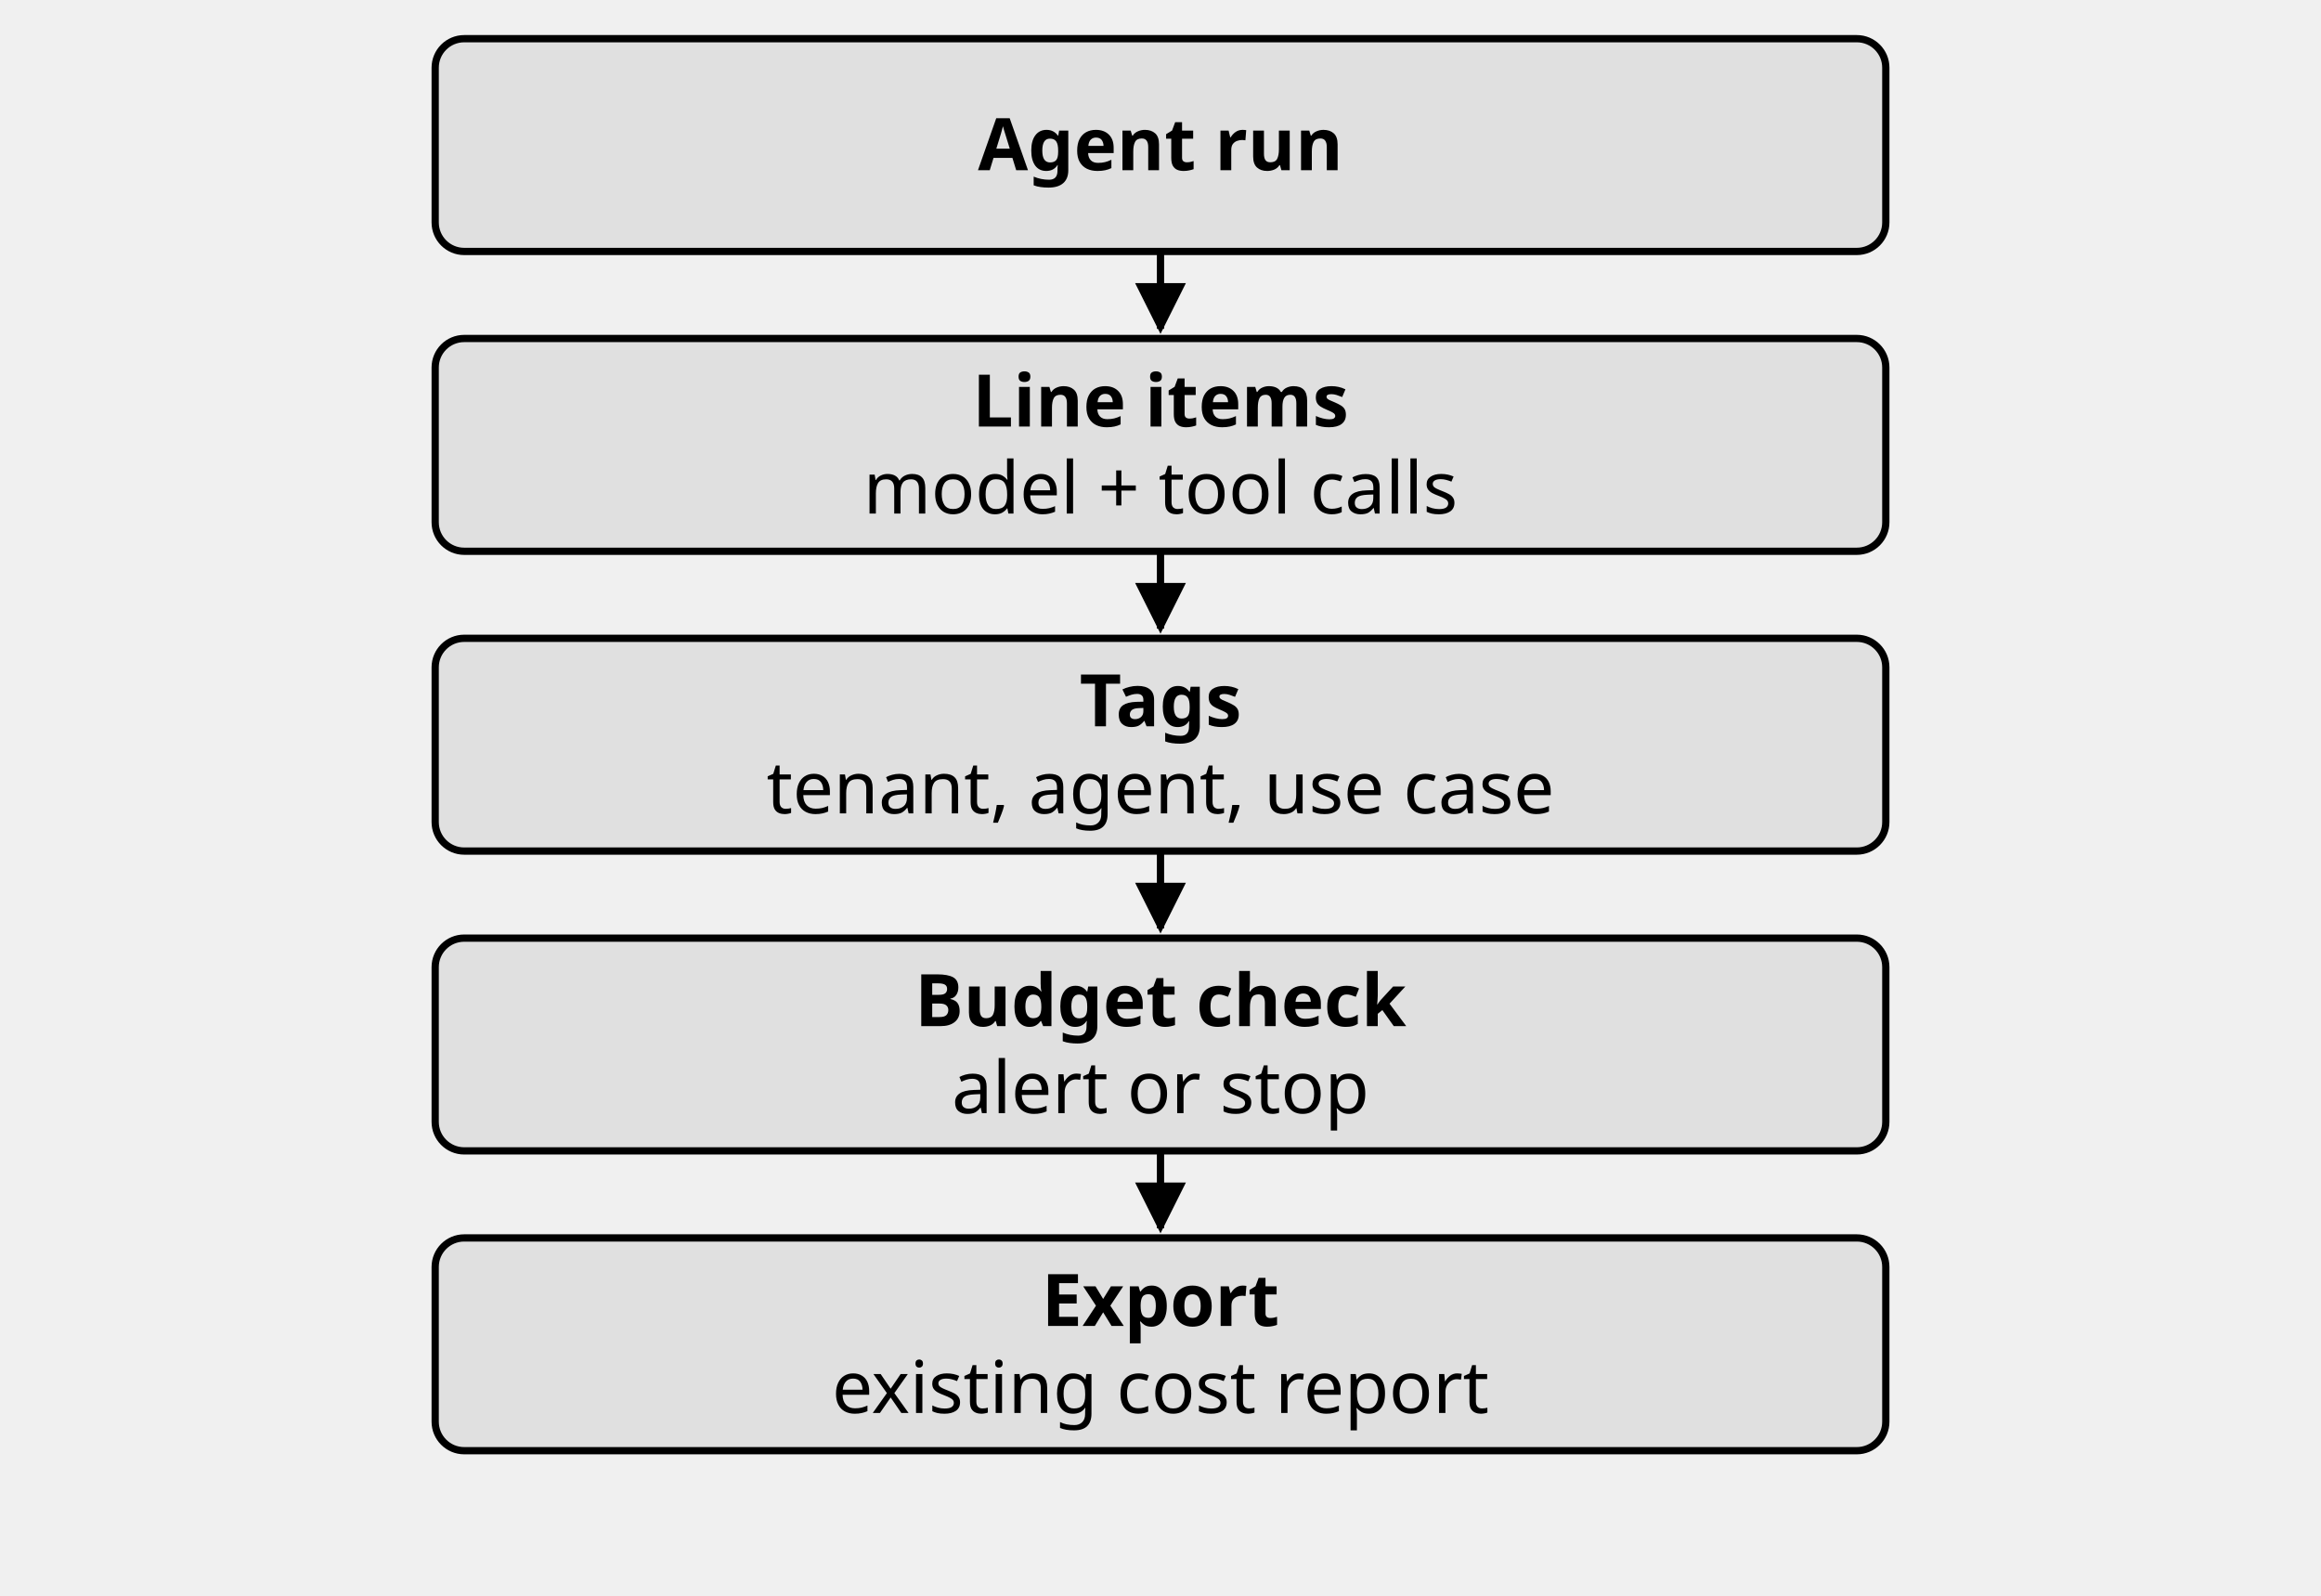
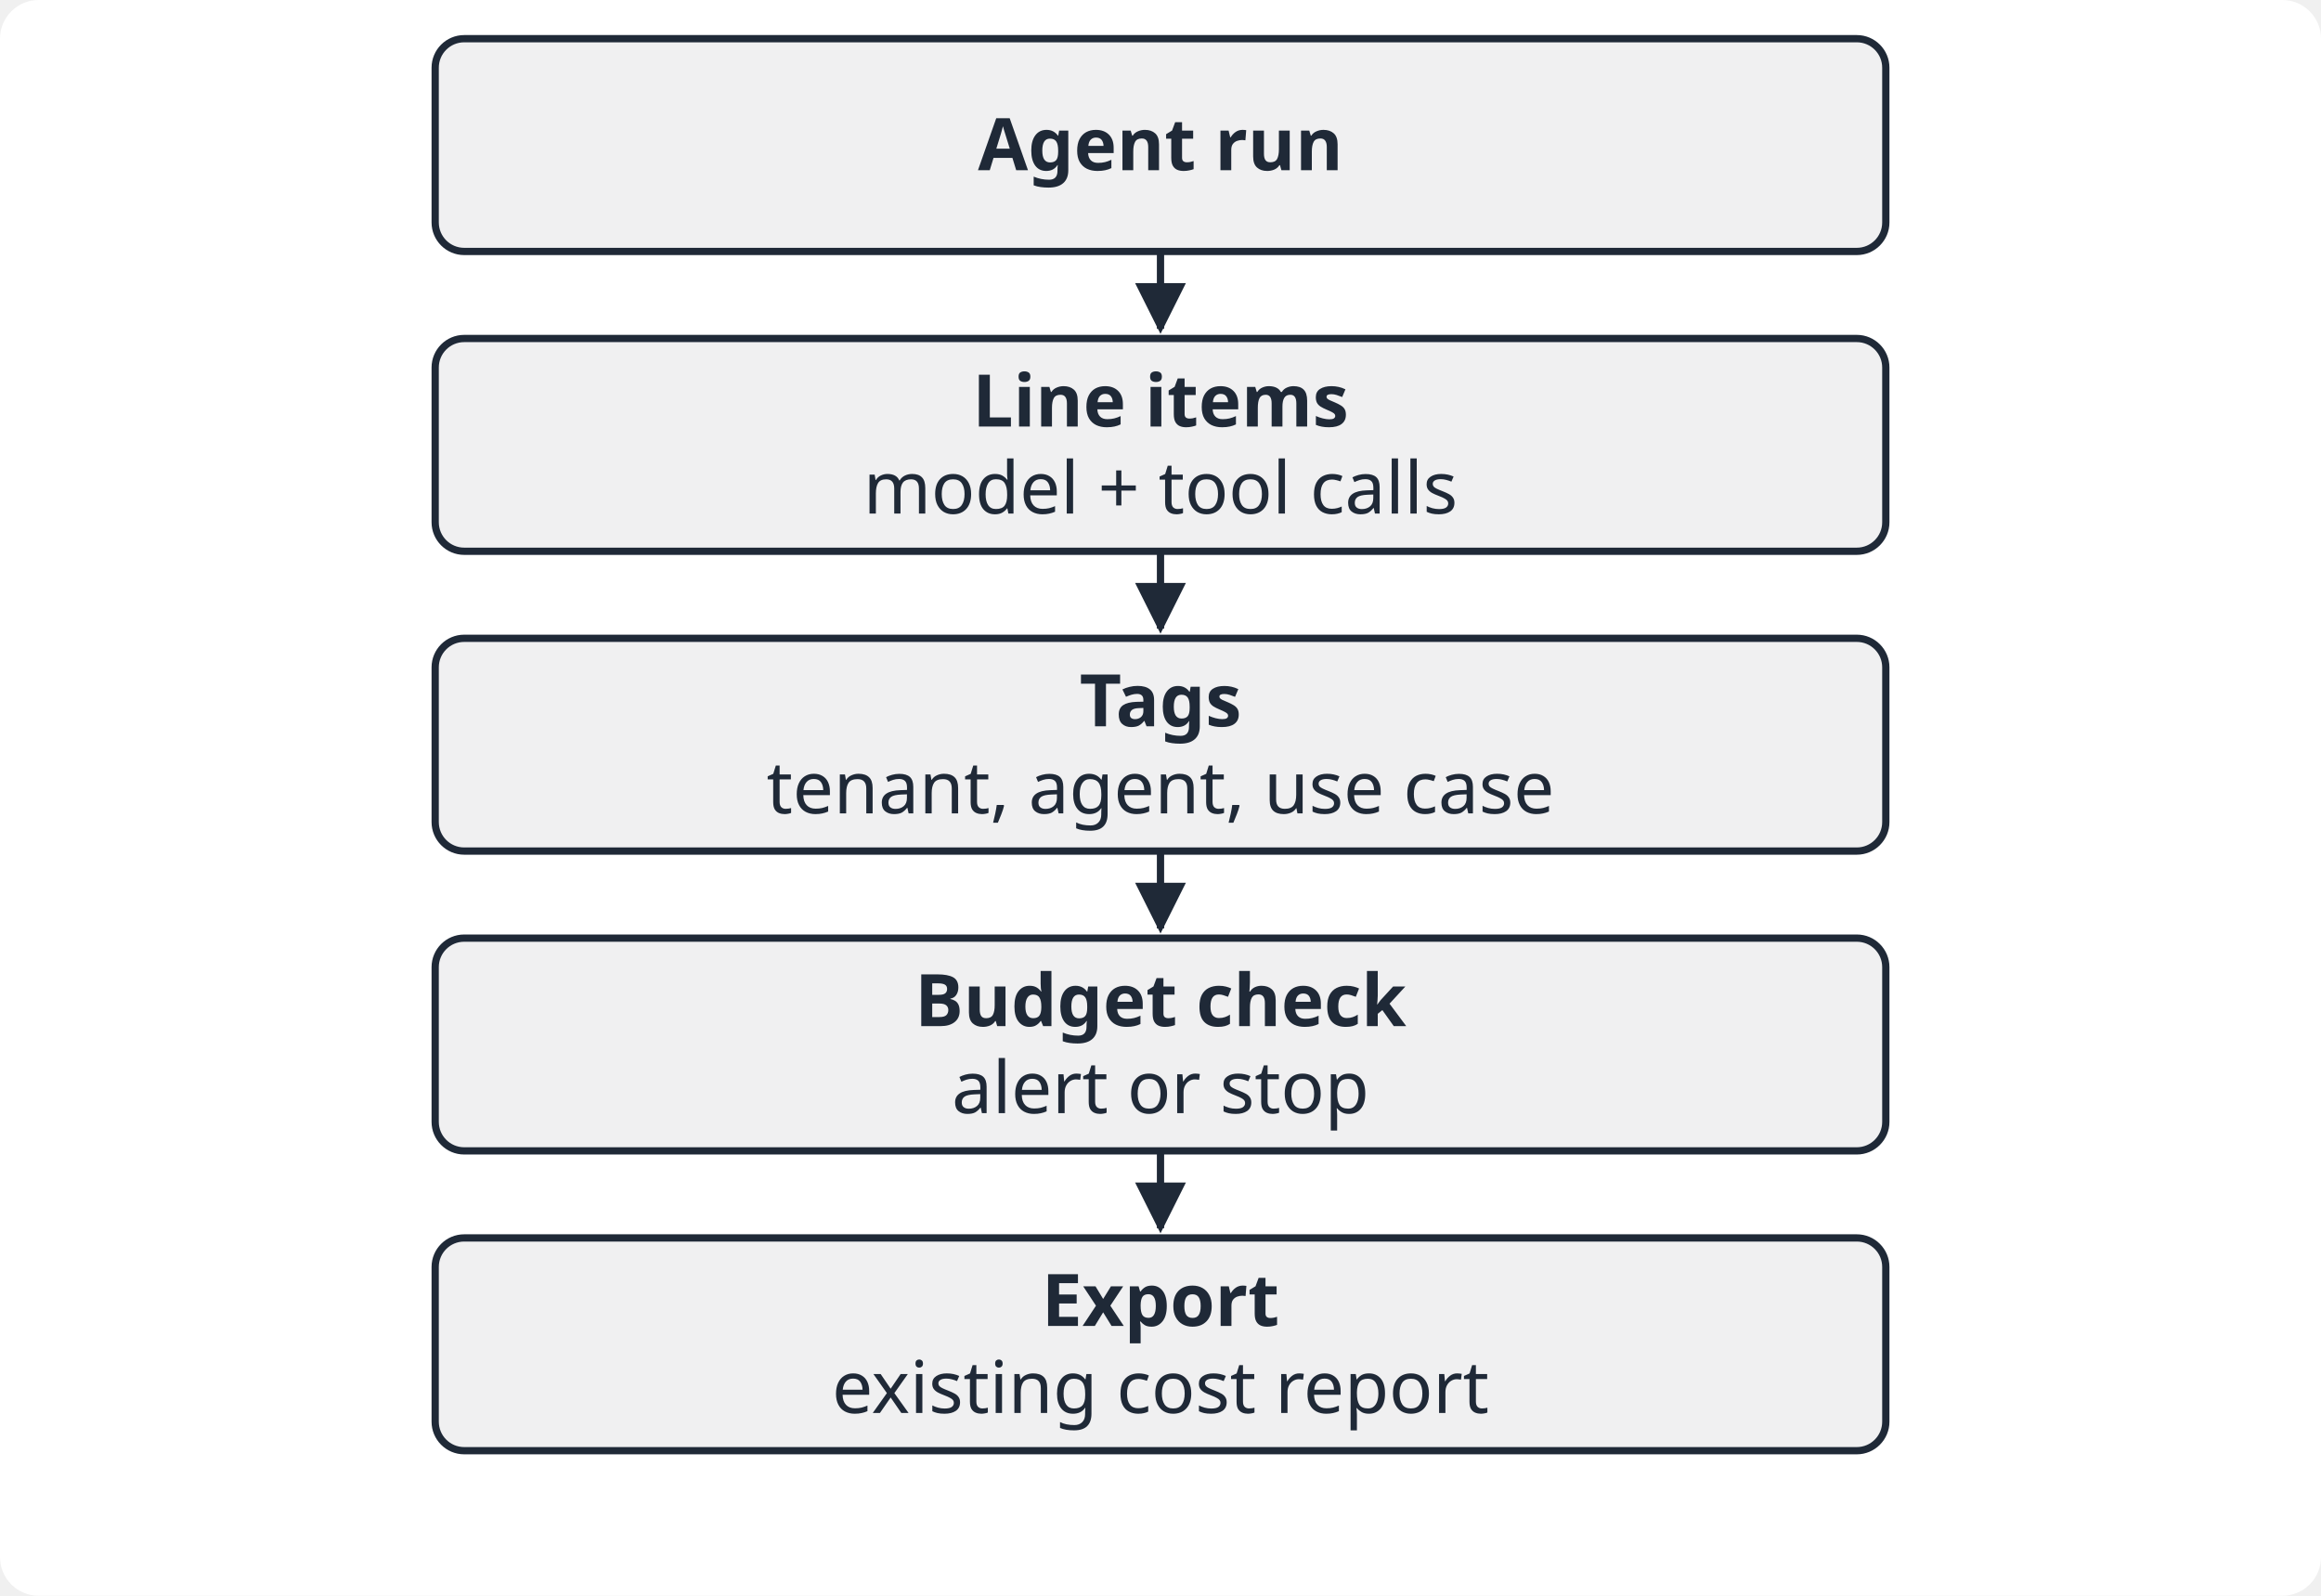
<svg xmlns="http://www.w3.org/2000/svg" viewBox="0 0 480 330" role="img" aria-labelledby="t d" fill="none" font-family="system-ui, sans-serif" color="currentColor">
+   <style>svg{color:#1f2937}</style>
+   <rect class="oax-bg" x="0" y="0" width="480" height="330" rx="8" fill="#ffffff" />
  <defs>
    <marker id="a" viewBox="0 0 10 10" refX="9" refY="5" markerWidth="7" markerHeight="7" orient="auto">
      <path d="M0 0L10 5L0 10z" fill="currentColor" />
    </marker>
  </defs>
  <g fill="currentColor">
    <rect x="90" y="8" width="300" height="44" rx="6" fill="currentColor" fill-opacity="0.07" stroke="currentColor" stroke-width="1.5" />
    <text x="240.0" y="35.2" text-anchor="middle" font-size="15" font-weight="700">Agent run</text>
    <line x1="240" y1="52" x2="240" y2="68" stroke="currentColor" stroke-width="1.5" marker-end="url(#a)" />
    <rect x="90" y="70" width="300" height="44" rx="6" fill="currentColor" fill-opacity="0.07" stroke="currentColor" stroke-width="1.5" />
    <text x="240.0" y="88.2" text-anchor="middle" font-size="15" font-weight="700">Line items</text>
    <text x="240.0" y="106.2" text-anchor="middle" font-size="15">model + tool calls</text>
    <line x1="240" y1="114" x2="240" y2="130" stroke="currentColor" stroke-width="1.5" marker-end="url(#a)" />
    <rect x="90" y="132" width="300" height="44" rx="6" fill="currentColor" fill-opacity="0.07" stroke="currentColor" stroke-width="1.5" />
    <text x="240.0" y="150.2" text-anchor="middle" font-size="15" font-weight="700">Tags</text>
    <text x="240.0" y="168.2" text-anchor="middle" font-size="15">tenant, agent, use case</text>
    <line x1="240" y1="176" x2="240" y2="192" stroke="currentColor" stroke-width="1.5" marker-end="url(#a)" />
    <rect x="90" y="194" width="300" height="44" rx="6" fill="currentColor" fill-opacity="0.07" stroke="currentColor" stroke-width="1.5" />
    <text x="240.0" y="212.2" text-anchor="middle" font-size="15" font-weight="700">Budget check</text>
    <text x="240.0" y="230.2" text-anchor="middle" font-size="15">alert or stop</text>
    <line x1="240" y1="238" x2="240" y2="254" stroke="currentColor" stroke-width="1.5" marker-end="url(#a)" />
    <rect x="90" y="256" width="300" height="44" rx="6" fill="currentColor" fill-opacity="0.07" stroke="currentColor" stroke-width="1.5" />
    <text x="240.0" y="274.2" text-anchor="middle" font-size="15" font-weight="700">Export</text>
    <text x="240.0" y="292.2" text-anchor="middle" font-size="15">existing cost report</text>
  </g>
</svg>
